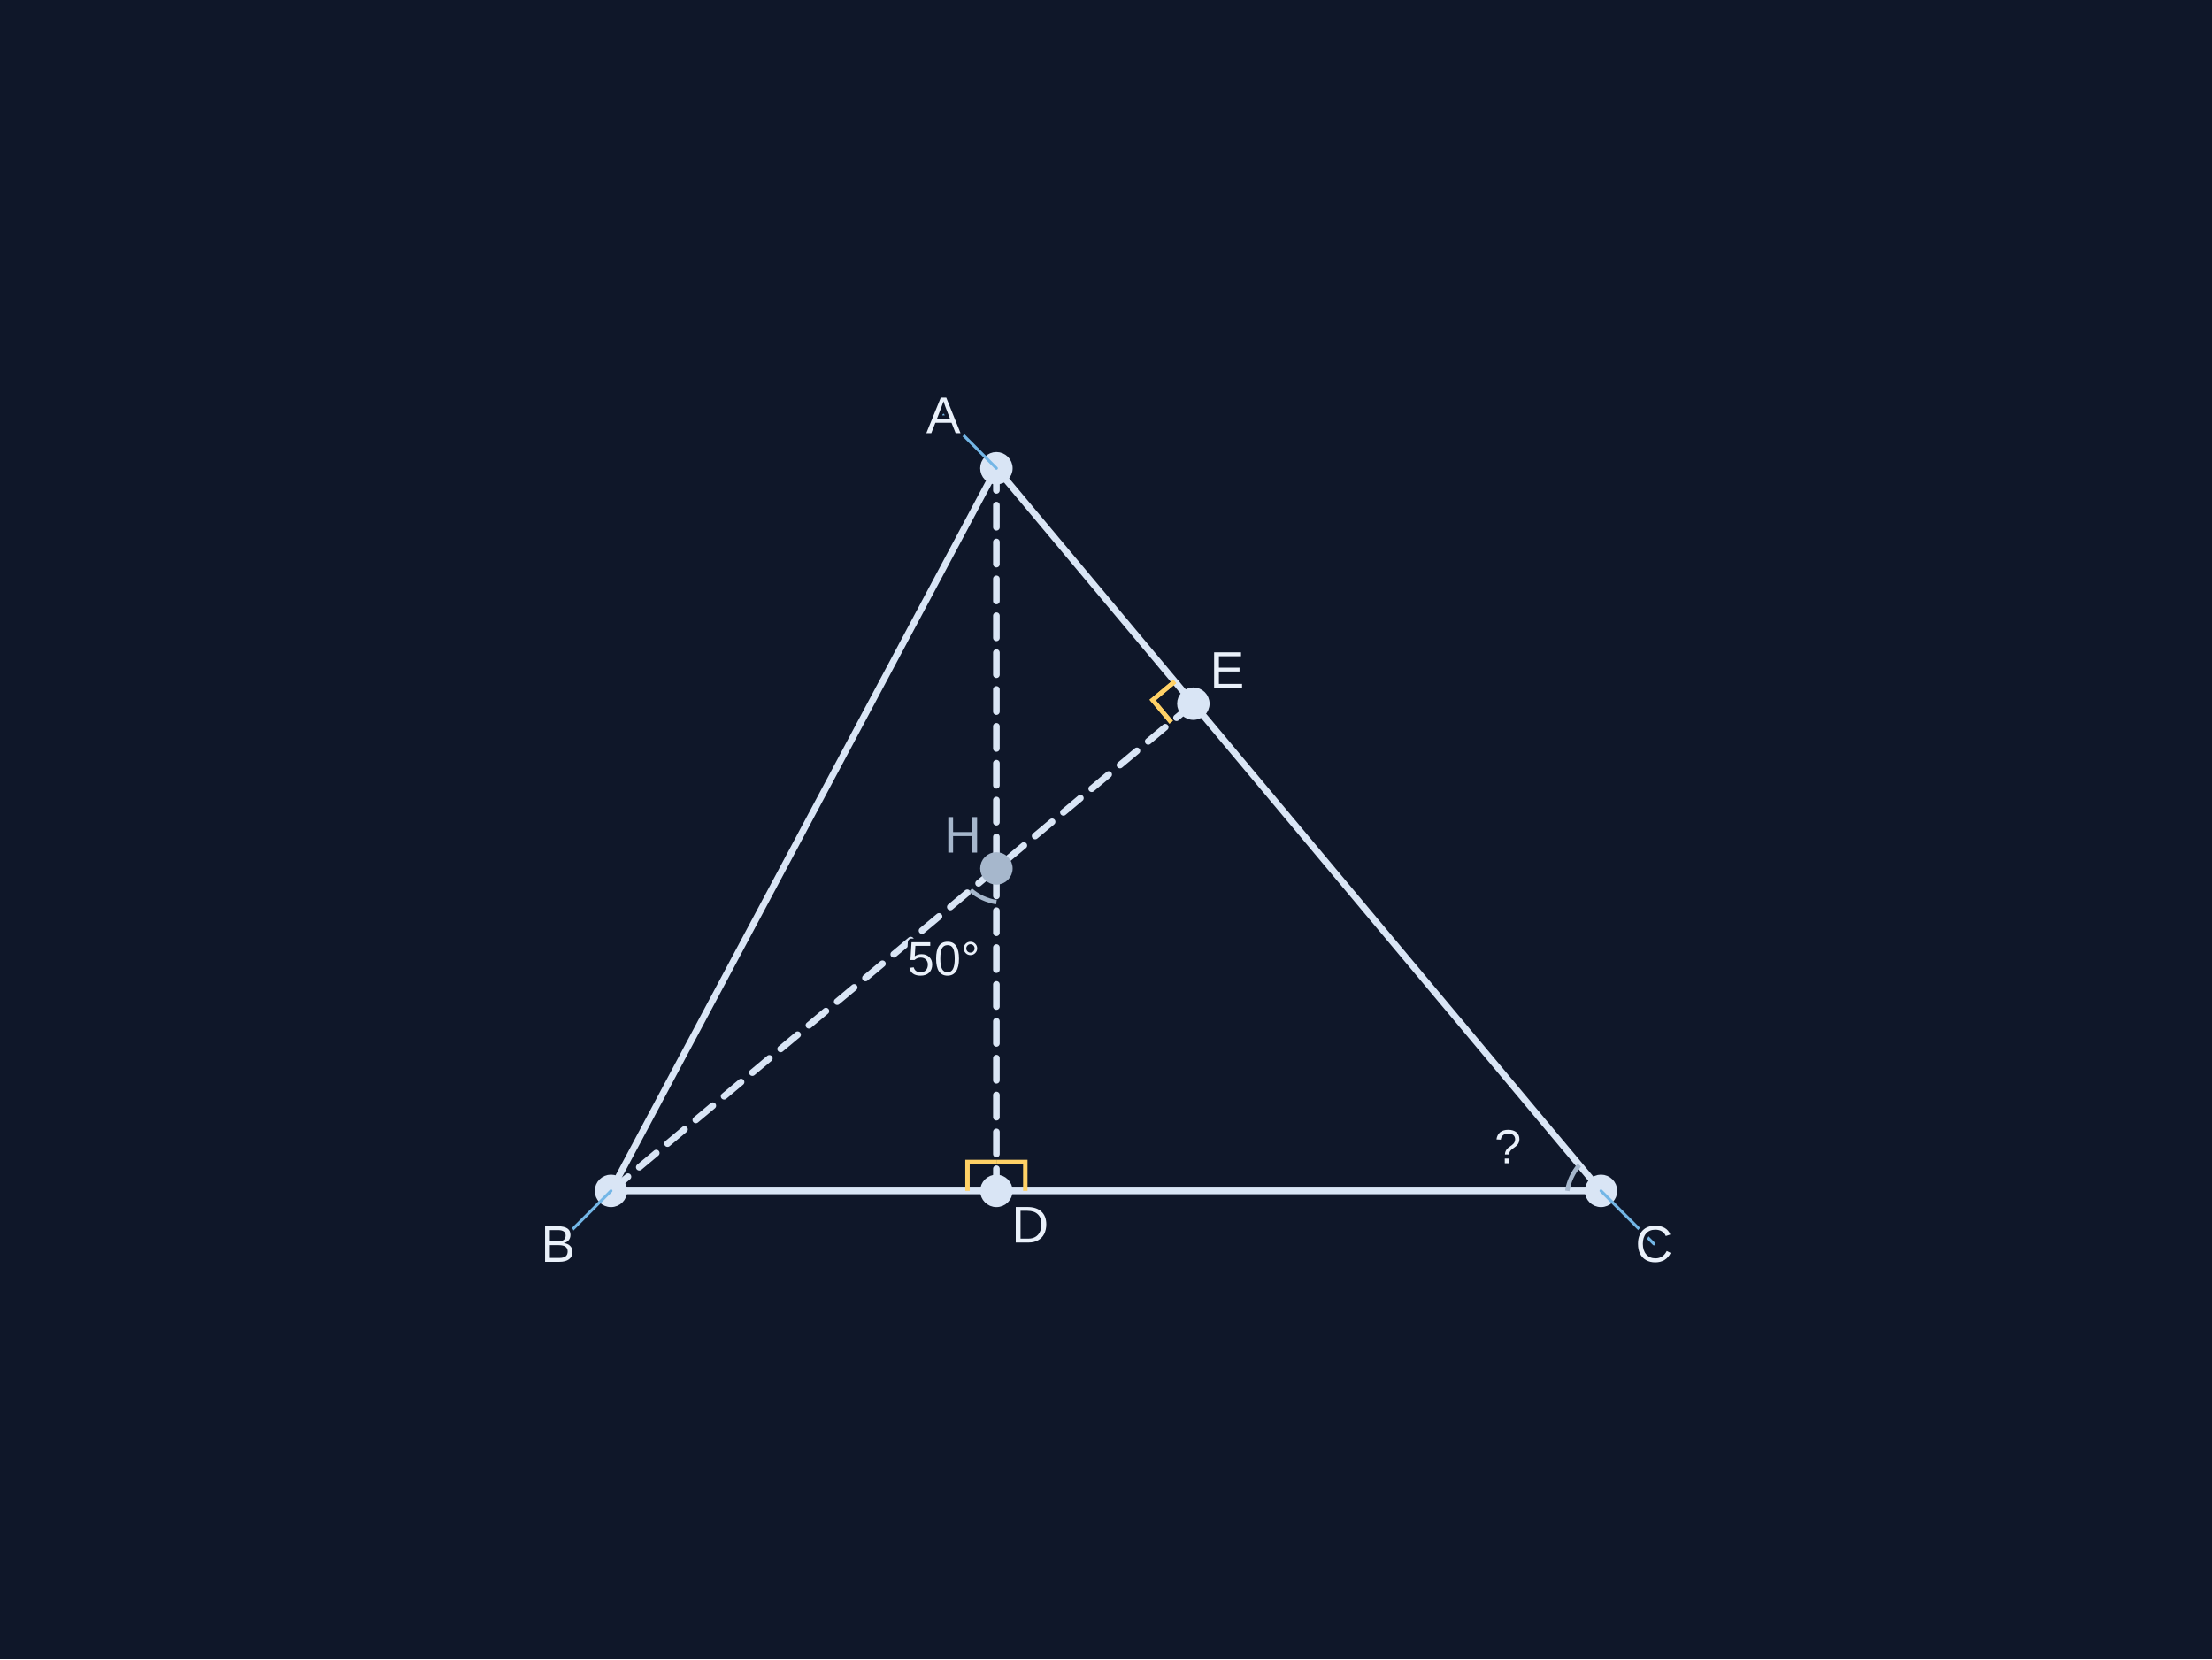
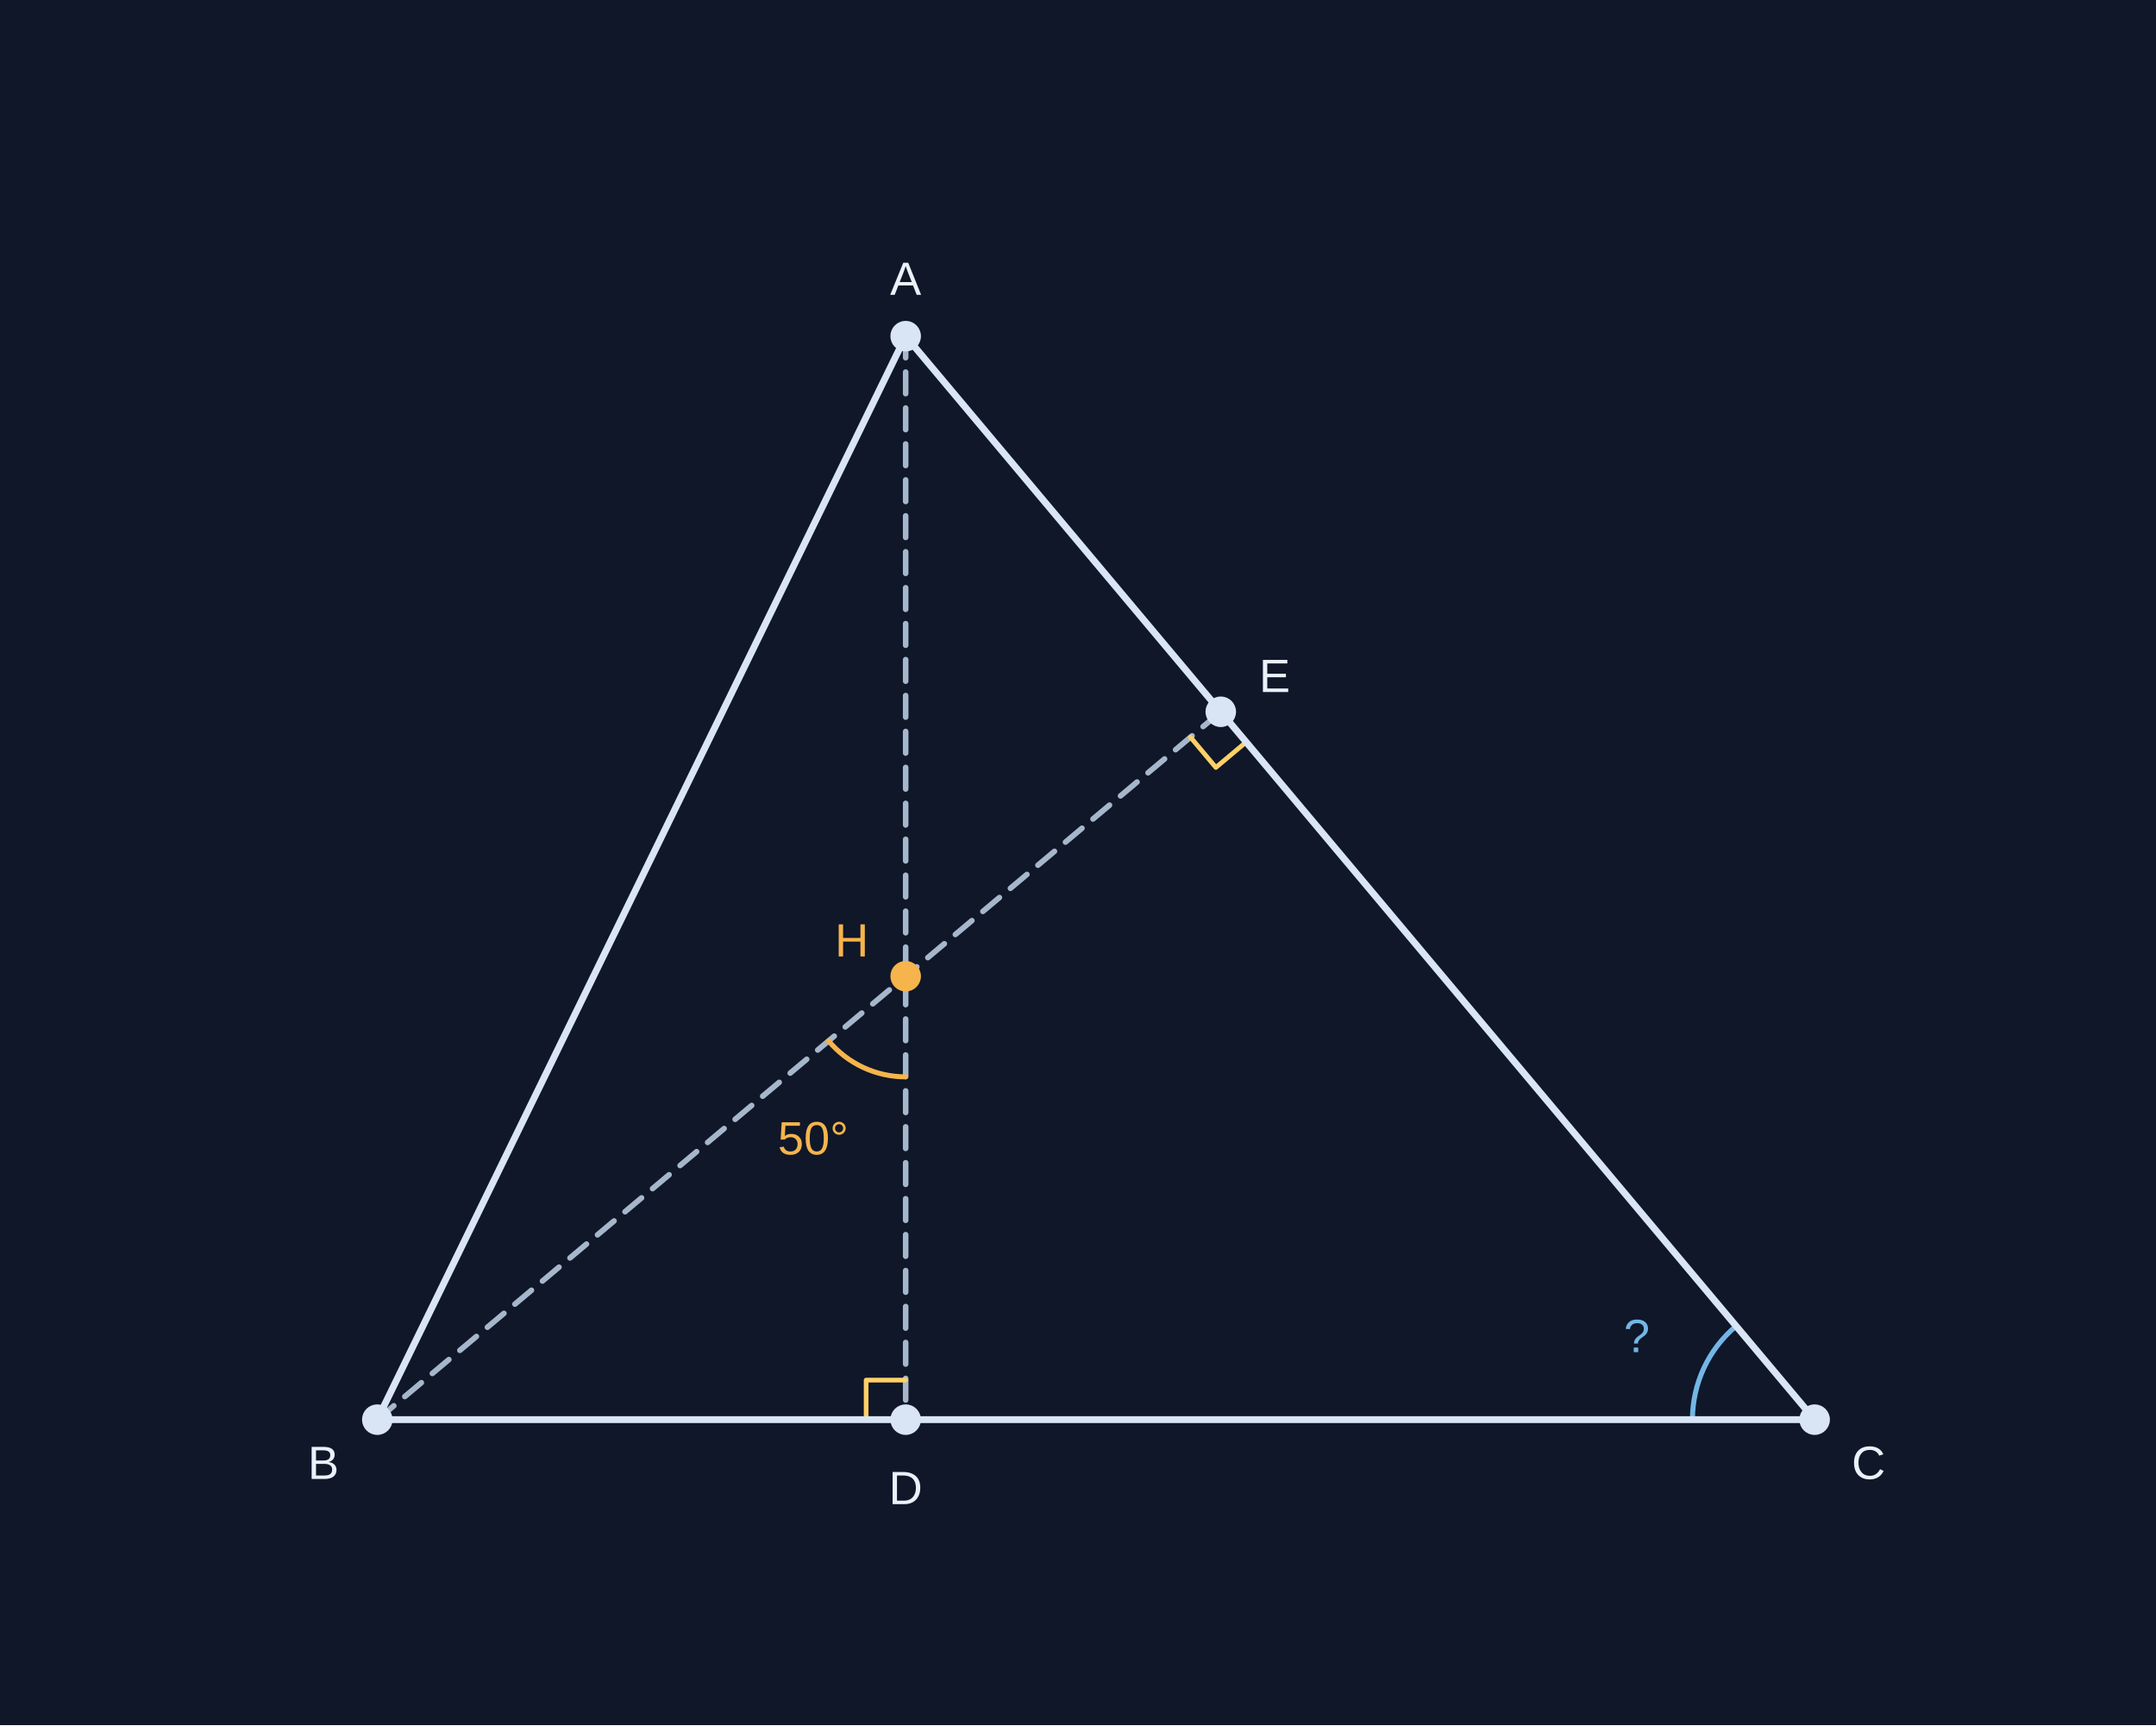
- <svg xmlns="http://www.w3.org/2000/svg" width="600" height="450" viewBox="0 0 600 450" style="background-color: #0F1729;">
-   <rect x="0" y="0" width="600" height="450" fill="#0F1729" />
-   <line x1="270.27" y1="127.00" x2="165.73" y2="323.00" stroke="#D9E5F5" stroke-width="1.8" stroke-linecap="round" />
-   <line x1="165.73" y1="323.00" x2="434.27" y2="323.00" stroke="#D9E5F5" stroke-width="1.8" stroke-linecap="round" />
-   <line x1="270.27" y1="127.00" x2="434.27" y2="323.00" stroke="#D9E5F5" stroke-width="1.8" stroke-linecap="round" />
-   <line x1="270.27" y1="127.00" x2="270.27" y2="323.00" stroke="#D9E5F5" stroke-width="1.8" stroke-linecap="round" stroke-dasharray="6,4" />
-   <line x1="165.73" y1="323.00" x2="323.69" y2="190.85" stroke="#D9E5F5" stroke-width="1.8" stroke-linecap="round" stroke-dasharray="6,4" />
-   <polyline points="270.27,315.16 278.11,315.16 278.11,323.00" stroke="#FFD166" stroke-width="1.2" fill="none" />
-   <polyline points="317.68,195.88 312.65,189.86 318.66,184.83" stroke="#FFD166" stroke-width="1.2" fill="none" />
-   <path d="M 263.26 241.41 A 14.00 14.00 0 0 0 270.27 244.69" stroke="#A6B7CC" stroke-width="1.2" fill="none" class="angle-arc" />
-   <text x="256.00" y="260.00" fill="#EAF1FA" font-family="Arial, Helvetica, sans-serif" font-size="13" text-anchor="middle" dominant-baseline="central" paint-order="stroke fill" stroke="#0F1729" stroke-width="2" stroke-linejoin="round">50°</text>
-   <path d="M 428.40 315.99 A 14.00 14.00 0 0 0 425.12 323.00" stroke="#A6B7CC" stroke-width="1.2" fill="none" class="angle-arc" />
-   <text x="409.00" y="311.00" fill="#EAF1FA" font-family="Arial, Helvetica, sans-serif" font-size="13" text-anchor="middle" dominant-baseline="central" paint-order="stroke fill" stroke="#0F1729" stroke-width="2" stroke-linejoin="round">?</text>
-   <polyline points="270.27,315.16 262.43,315.16 262.43,323.00" stroke="#FFD166" stroke-width="1.2" fill="none" />
-   <polyline points="317.68,195.88 312.65,189.86 318.66,184.83" stroke="#FFD166" stroke-width="1.2" fill="none" />
-   <circle cx="270.27" cy="127.00" r="3.50" stroke="#D9E5F5" stroke-width="1.8" fill="#D9E5F5" />
-   <circle cx="165.73" cy="323.00" r="3.50" stroke="#D9E5F5" stroke-width="1.8" fill="#D9E5F5" />
-   <circle cx="434.27" cy="323.00" r="3.50" stroke="#D9E5F5" stroke-width="1.8" fill="#D9E5F5" />
-   <circle cx="270.27" cy="323.00" r="3.50" stroke="#D9E5F5" stroke-width="1.8" fill="#D9E5F5" />
-   <circle cx="323.69" cy="190.85" r="3.50" stroke="#D9E5F5" stroke-width="1.8" fill="#D9E5F5" />
-   <circle cx="270.27" cy="235.54" r="3.50" stroke="#A6B7CC" stroke-width="1.8" fill="#A6B7CC" />
-   <line x1="270.27" y1="127.00" x2="255.90" y2="112.62" stroke="#73B6E6" stroke-width="0.8" stroke-linecap="round" />
-   <text x="255.90" y="112.62" fill="#EAF1FA" font-family="Arial, Helvetica, sans-serif" font-size="14" text-anchor="middle" dominant-baseline="central" paint-order="stroke fill" stroke="#0F1729" stroke-width="2" stroke-linejoin="round">A</text>
-   <line x1="165.73" y1="323.00" x2="151.36" y2="337.38" stroke="#73B6E6" stroke-width="0.8" stroke-linecap="round" />
-   <text x="151.36" y="337.38" fill="#EAF1FA" font-family="Arial, Helvetica, sans-serif" font-size="14" text-anchor="middle" dominant-baseline="central" paint-order="stroke fill" stroke="#0F1729" stroke-width="2" stroke-linejoin="round">B</text>
-   <line x1="434.27" y1="323.00" x2="448.64" y2="337.38" stroke="#73B6E6" stroke-width="0.8" stroke-linecap="round" />
-   <text x="448.64" y="337.38" fill="#EAF1FA" font-family="Arial, Helvetica, sans-serif" font-size="14" text-anchor="middle" dominant-baseline="central" paint-order="stroke fill" stroke="#0F1729" stroke-width="2" stroke-linejoin="round">C</text>
-   <text x="279.42" y="332.15" fill="#EAF1FA" font-family="Arial, Helvetica, sans-serif" font-size="14" text-anchor="middle" dominant-baseline="central" paint-order="stroke fill" stroke="#0F1729" stroke-width="2" stroke-linejoin="round">D</text>
-   <text x="332.84" y="181.70" fill="#EAF1FA" font-family="Arial, Helvetica, sans-serif" font-size="14" text-anchor="middle" dominant-baseline="central" paint-order="stroke fill" stroke="#0F1729" stroke-width="2" stroke-linejoin="round">E</text>
-   <text x="261.12" y="226.39" fill="#A6B7CC" font-family="Arial, Helvetica, sans-serif" font-size="14" text-anchor="middle" dominant-baseline="central" paint-order="stroke fill" stroke="#0F1729" stroke-width="2" stroke-linejoin="round">H</text>
+ <svg xmlns="http://www.w3.org/2000/svg" width="600" height="480" viewBox="0 0 600 480" style="background-color: #0F1729;">
+   <rect x="0" y="0" width="600" height="480" fill="#0F1729" />
+   <line x1="252.04" y1="93.53" x2="252.04" y2="395.00" stroke="#A6B7CC" stroke-width="1.55" stroke-linecap="round" stroke-dasharray="6,4" />
+   <line x1="105.00" y1="395.00" x2="339.73" y2="198.04" stroke="#A6B7CC" stroke-width="1.55" stroke-linecap="round" stroke-dasharray="6,4" />
+   <polyline points="241.04,395.00 241.04,384.00 252.04,384.00" fill="none" stroke="#FFD166" stroke-width="1.3" stroke-linejoin="round" stroke-linecap="round" />
+   <polyline points="346.80,206.46 338.37,213.54 331.30,205.11" fill="none" stroke="#FFD166" stroke-width="1.3" stroke-linejoin="round" stroke-linecap="round" />
+   <path d="M 230.59 289.62 A 28.00 28.00 0 0 0 252.04 299.62" fill="none" stroke="#F6B44C" stroke-width="1.4" stroke-linecap="round" />
+   <text x="226.29" y="316.69" fill="#F6B44C" font-family="Arial, Helvetica, sans-serif" font-size="13" text-anchor="middle" dominant-baseline="central" paint-order="stroke fill" stroke="#0F1729" stroke-width="3.2" stroke-linejoin="round">50°</text>
+   <path d="M 483.15 368.95 A 34.00 34.00 0 0 0 471.00 395.00" fill="none" stroke="#73B6E6" stroke-width="1.4" stroke-linecap="round" />
+   <text x="455.50" y="371.71" fill="#73B6E6" font-family="Arial, Helvetica, sans-serif" font-size="13" text-anchor="middle" dominant-baseline="central" paint-order="stroke fill" stroke="#0F1729" stroke-width="3.2" stroke-linejoin="round">?</text>
+   <line x1="252.04" y1="93.53" x2="105.00" y2="395.00" stroke="#D9E5F5" stroke-width="1.9" stroke-linecap="round" />
+   <line x1="105.00" y1="395.00" x2="505.00" y2="395.00" stroke="#D9E5F5" stroke-width="1.9" stroke-linecap="round" />
+   <line x1="505.00" y1="395.00" x2="252.04" y2="93.53" stroke="#D9E5F5" stroke-width="1.9" stroke-linecap="round" />
+   <circle cx="252.04" cy="93.53" r="3.50" fill="#D9E5F5" stroke="#D9E5F5" stroke-width="1.5" />
+   <circle cx="105.00" cy="395.00" r="3.50" fill="#D9E5F5" stroke="#D9E5F5" stroke-width="1.5" />
+   <circle cx="505.00" cy="395.00" r="3.50" fill="#D9E5F5" stroke="#D9E5F5" stroke-width="1.5" />
+   <circle cx="252.04" cy="395.00" r="3.50" fill="#D9E5F5" stroke="#D9E5F5" stroke-width="1.5" />
+   <circle cx="339.73" cy="198.04" r="3.50" fill="#D9E5F5" stroke="#D9E5F5" stroke-width="1.5" />
+   <circle cx="252.04" cy="271.62" r="3.50" fill="#F6B44C" stroke="#F6B44C" stroke-width="1.5" />
+   <text x="252.04" y="77.53" fill="#EAF1FA" font-family="Arial, Helvetica, sans-serif" font-size="13" text-anchor="middle" dominant-baseline="central" paint-order="stroke fill" stroke="#0F1729" stroke-width="3.2" stroke-linejoin="round">A</text>
+   <text x="90.00" y="407.00" fill="#EAF1FA" font-family="Arial, Helvetica, sans-serif" font-size="13" text-anchor="middle" dominant-baseline="central" paint-order="stroke fill" stroke="#0F1729" stroke-width="3.2" stroke-linejoin="round">B</text>
+   <text x="520.00" y="407.00" fill="#EAF1FA" font-family="Arial, Helvetica, sans-serif" font-size="13" text-anchor="middle" dominant-baseline="central" paint-order="stroke fill" stroke="#0F1729" stroke-width="3.2" stroke-linejoin="round">C</text>
+   <text x="252.04" y="414.00" fill="#EAF1FA" font-family="Arial, Helvetica, sans-serif" font-size="13" text-anchor="middle" dominant-baseline="central" paint-order="stroke fill" stroke="#0F1729" stroke-width="3.2" stroke-linejoin="round">D</text>
+   <text x="354.73" y="188.04" fill="#EAF1FA" font-family="Arial, Helvetica, sans-serif" font-size="13" text-anchor="middle" dominant-baseline="central" paint-order="stroke fill" stroke="#0F1729" stroke-width="3.2" stroke-linejoin="round">E</text>
+   <text x="237.04" y="261.62" fill="#F6B44C" font-family="Arial, Helvetica, sans-serif" font-size="13" text-anchor="middle" dominant-baseline="central" paint-order="stroke fill" stroke="#0F1729" stroke-width="3.2" stroke-linejoin="round">H</text>
</svg>
